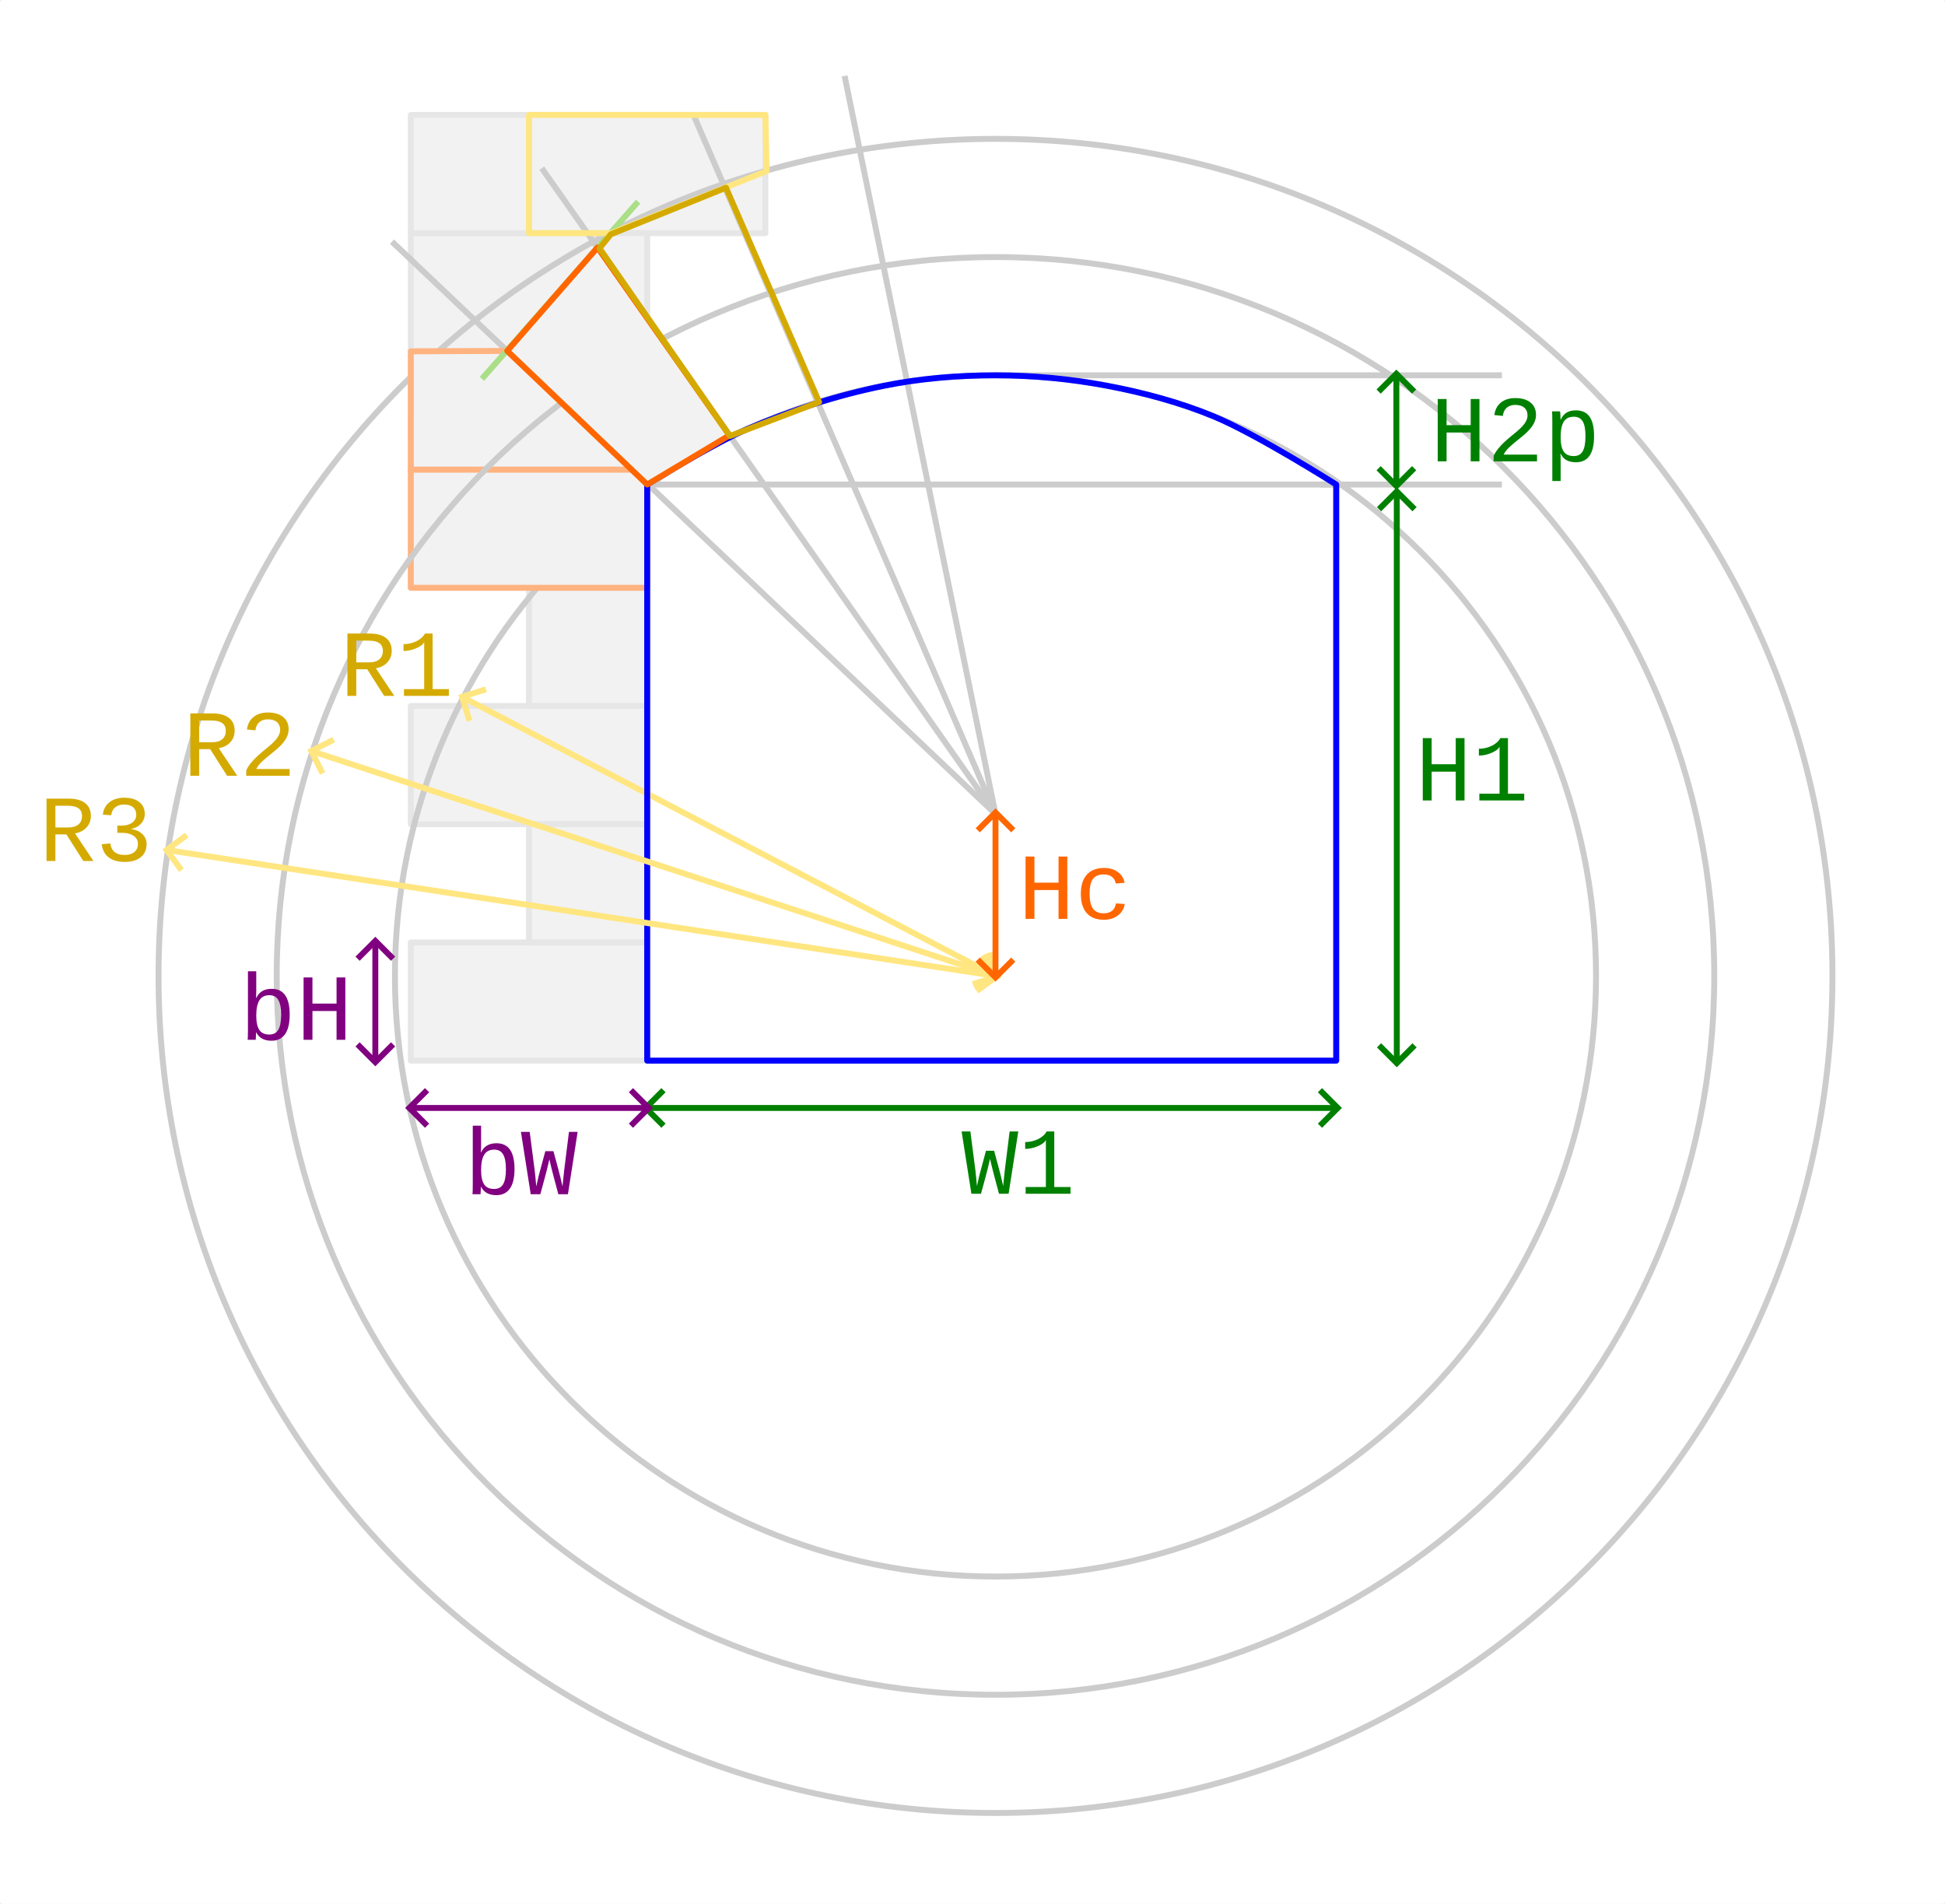
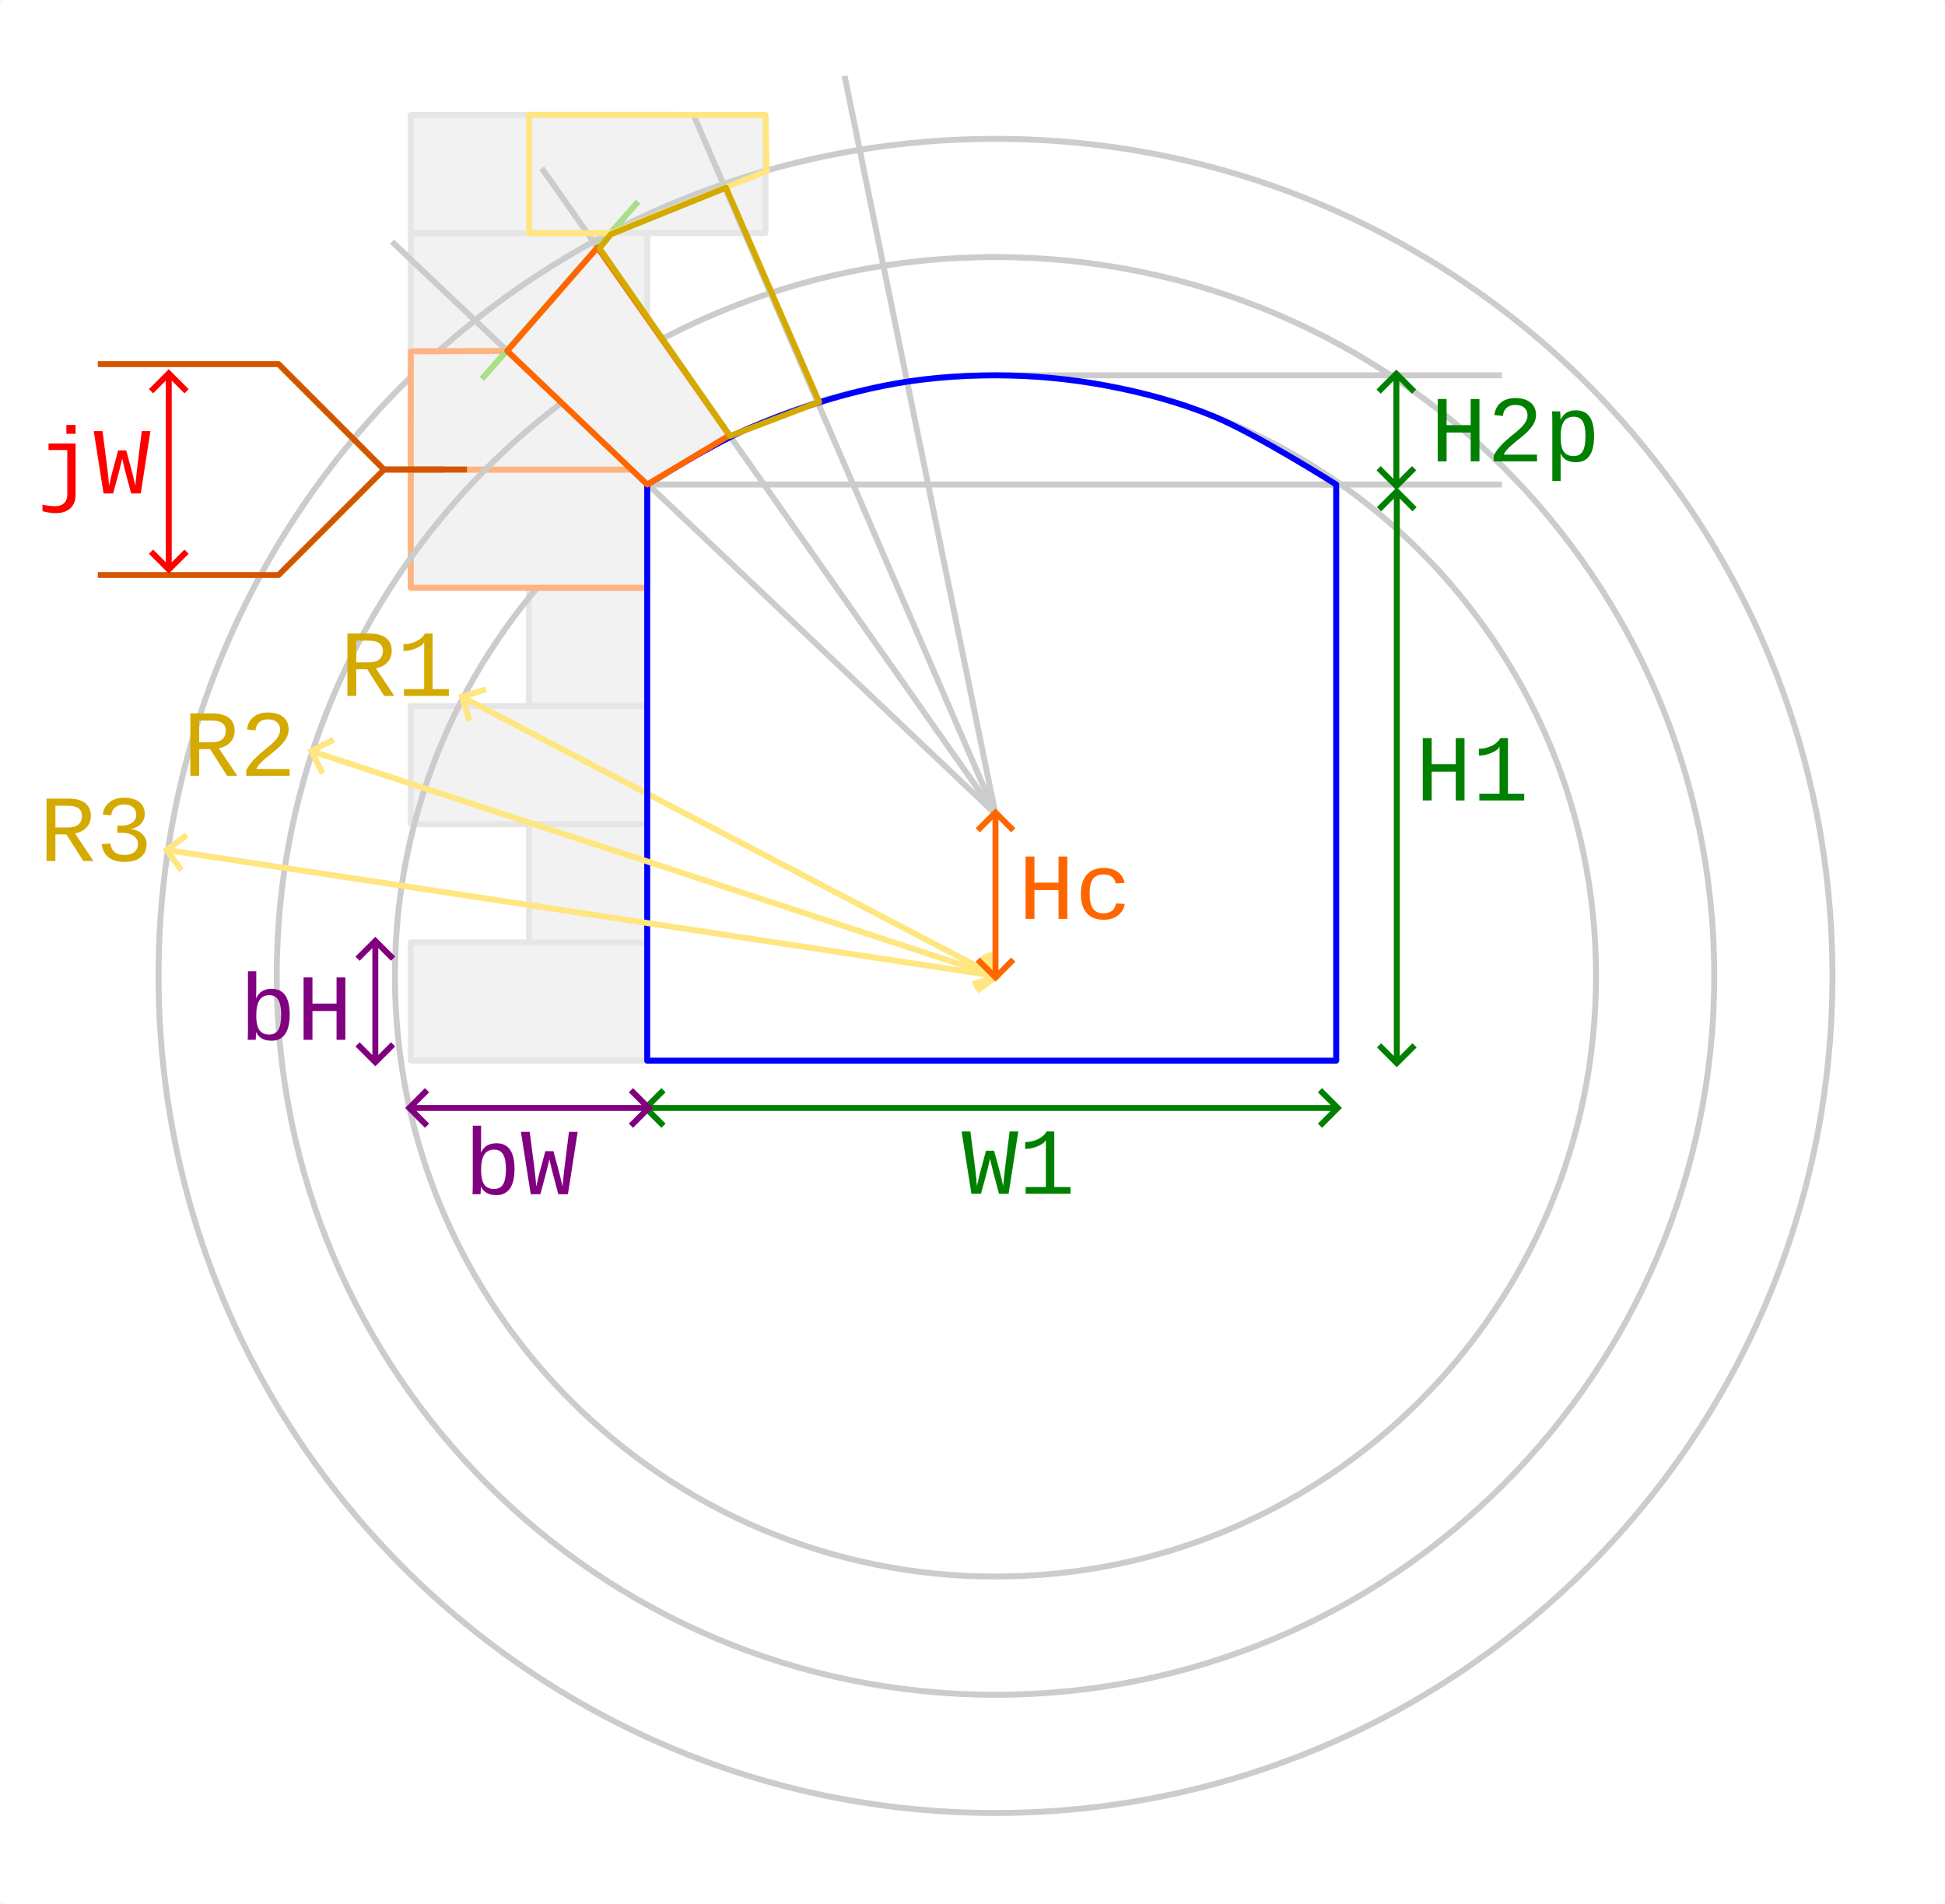
<svg xmlns="http://www.w3.org/2000/svg" width="329.092" height="322.084" viewBox="0 0 87.072 85.218" version="1.1" id="svg1">
  <defs id="defs1">
+     <rect x="438.305" y="272.029" width="58.611" height="49.054" id="rect39" />
    <rect x="377.146" y="430.023" width="47.462" height="22.616" id="rect37" />
    <rect x="366.179" y="389.251" width="39.636" height="27.076" id="rect36" />
    <rect x="180.641" y="115.322" width="45.498" height="34.236" id="rect25" />
    <rect x="96.853" y="102.709" width="45.949" height="31.984" id="rect24" />
    <rect x="32.885" y="95.952" width="44.147" height="32.434" id="rect23" />
    <rect x="-57.655" y="234.761" width="50.01" height="44.276" id="rect21" />
    <rect x="-75.811" y="210.552" width="36.95" height="30.261" id="rect20" />
    <rect x="-18.475" y="278.4" width="43.321" height="43.002" id="rect19" />
    <rect x="157.038" y="338.285" width="33.446" height="19.749" id="rect18" />
    <marker style="overflow:visible" id="ArrowWide" refX="0" refY="0" orient="auto-start-reverse" markerWidth="1" markerHeight="1" viewBox="0 0 1 1" preserveAspectRatio="xMidYMid">
      <path style="fill:none;stroke:context-stroke;stroke-width:1;stroke-linecap:butt" d="M 3,-3 0,0 3,3" transform="rotate(180,0.125,0)" id="path1" />
    </marker>
    <marker style="overflow:visible" id="ArrowWide-7" refX="0" refY="0" orient="auto-start-reverse" markerWidth="1" markerHeight="1" viewBox="0 0 1 1" preserveAspectRatio="xMidYMid">
      <path style="fill:none;stroke:context-stroke;stroke-width:1;stroke-linecap:butt" d="M 3,-3 0,0 3,3" transform="rotate(180,0.125,0)" id="path1-5" />
    </marker>
  </defs>
  <g id="layer1" transform="translate(-9.812658,-37.45625)">
    <rect style="fill:#ffffff;stroke:#ffffff;stroke-width:0.265;stroke-linejoin:round" id="rect26" width="86.808" height="84.953" x="9.945" y="37.589" />
    <rect style="fill:#f2f2f2;stroke:#e6e6e6;stroke-width:0.265;stroke-linejoin:round" id="rect13-2-8-6" width="10.583" height="5.292" x="33.494" y="42.6" />
    <rect style="fill:#f2f2f2;stroke:#e6e6e6;stroke-width:0.265;stroke-linejoin:round" id="rect13-2-8" width="10.583" height="5.292" x="28.203" y="47.891" />
    <rect style="fill:#f2f2f2;stroke:#e6e6e6;stroke-width:0.265;stroke-linejoin:round" id="rect13-2-2-9" width="10.583" height="5.292" x="28.203" y="53.183" />
    <rect style="fill:#f2f2f2;stroke:#e6e6e6;stroke-width:0.265;stroke-linejoin:round" id="rect13-3-7" width="5.292" height="5.292" x="33.494" y="63.766" />
    <rect style="fill:#f2f2f2;stroke:#e6e6e6;stroke-width:0.265;stroke-linejoin:round" id="rect13-2-2" width="10.583" height="5.292" x="28.203" y="58.475" />
    <rect style="fill:#f2f2f2;stroke:#e6e6e6;stroke-width:0.265;stroke-linejoin:round" id="rect13-2" width="10.583" height="5.292" x="28.203" y="69.058" />
    <rect style="fill:#f2f2f2;stroke:#e6e6e6;stroke-width:0.265;stroke-linejoin:round" id="rect13" width="10.583" height="5.292" x="28.203" y="79.641" />
    <rect style="fill:#f2f2f2;stroke:#e6e6e6;stroke-width:0.265;stroke-linejoin:round" id="rect13-3" width="5.292" height="5.292" x="33.494" y="74.35" />
    <path style="fill:#cccccc;stroke:#cccccc;stroke-width:0.265;stroke-linejoin:round" d="M 54.378,54.255 H 77.049" id="path5" />
    <rect style="fill:#ffffff;stroke:#cccccc;stroke-width:0.265;stroke-linejoin:round" id="rect2" width="30.846" height="25.789" x="38.786" y="59.144" />
    <circle style="fill:none;stroke:#cccccc;stroke-width:0.265;stroke-linejoin:round" id="path2" cx="54.378" cy="81.14" r="26.885" />
    <path style="fill:none;stroke:#008000;stroke-width:0.265;stroke-linejoin:round;marker-start:url(#ArrowWide);marker-end:url(#ArrowWide)" d="M 38.786,87.05 H 69.632" id="path4" />
    <path style="fill:#cccccc;stroke:#cccccc;stroke-width:0.265;stroke-linejoin:round" d="m 68.929,59.144 h 8.12" id="path7" />
    <path style="fill:#cccccc;stroke:#ffe680;stroke-width:0.265;stroke-linejoin:round;marker-start:url(#ArrowWide);marker-end:url(#ArrowWide)" d="M 54.378,81.14 30.555,68.678" id="path8" />
    <path style="fill:#cccccc;stroke:#cccccc;stroke-width:0.265;stroke-linejoin:round" d="M 54.378,73.892 27.36,48.272" id="path10" />
    <path style="fill:#cccccc;stroke:#cccccc;stroke-width:0.265;stroke-linejoin:round" d="M 54.378,73.892 34.066,44.985" id="path11" />
    <path style="fill:#cccccc;stroke:#cccccc;stroke-width:0.265;stroke-linejoin:round" d="M 54.378,73.892 40.869,42.625" id="path12" />
    <circle style="fill:none;stroke:#cccccc;stroke-width:0.265;stroke-linejoin:round" id="path2-2" cx="54.378" cy="81.14" r="37.468" />
    <path style="fill:#cccccc;stroke:#cccccc;stroke-width:0.265;stroke-linejoin:round" d="M 54.378,73.892 47.623,40.855" id="path13" />
    <path style="fill:#f2f2f2;stroke:#ffb380;stroke-width:0.265;stroke-linejoin:round" d="M 28.203,63.766 H 38.786 V 59.144 L 38.164,58.475 H 28.203 Z" id="path14" />
    <path style="fill:none;stroke:#0000ff;stroke-width:0.265;stroke-linejoin:round" d="M 38.786,84.933 V 59.144 c 0,0 2.899,-1.803 4.46,-2.476 1.97,-0.849 4.033,-1.518 6.136,-1.944 1.639,-0.333 3.323,-0.468 4.995,-0.468 1.669,-1.45e-4 3.346,0.157 4.986,0.466 1.633,0.308 3.257,0.737 4.791,1.375 1.93,0.801 5.477,3.047 5.477,3.047 v 25.789 z" id="path3" />
    <path style="fill:#f2f2f2;stroke:#ffb380;stroke-width:0.265;stroke-linejoin:round" d="m 28.203,58.475 h 9.962 l -5.645,-5.311 -4.316,0.019 z" id="path15" />
    <circle style="fill:none;stroke:#cccccc;stroke-width:0.265;stroke-linejoin:round" id="path2-2-1" cx="54.378" cy="81.14" r="32.177" />
    <path style="fill:#cccccc;stroke:#008000;stroke-width:0.265;stroke-linejoin:round;marker-start:url(#ArrowWide);marker-end:url(#ArrowWide)" d="M 72.343,59.522 V 84.976" id="path6" />
    <path style="fill:#f2f2f2;stroke:#ffe680;stroke-width:0.265;stroke-linejoin:round;marker-start:url(#ArrowWide);marker-end:url(#ArrowWide)" d="M 54.378,81.14 23.81,71.093" id="path17" />
    <path style="fill:#f2f2f2;stroke:#ffe680;stroke-width:0.265;stroke-linejoin:round;marker-start:url(#ArrowWide);marker-end:url(#ArrowWide)" d="M 54.378,81.14 17.334,75.513" id="path18" />
    <path style="fill:#ff6600;stroke:#ff6600;stroke-width:0.265;stroke-linejoin:round;marker-start:url(#ArrowWide);marker-end:url(#ArrowWide)" d="M 54.378,81.14 V 73.892" id="path9" />
    <text xml:space="preserve" transform="matrix(0.2645833,0,0,0.2645833,11.31096,-2.380268)" id="text18" style="font-size:16px;line-height:normal;font-family:'Liberation Mono';-inkscape-font-specification:'Liberation Mono';text-decoration-color:#000000;white-space:pre;shape-inside:url(#rect18);display:inline;fill:#008000;stroke-width:1;-inkscape-stroke:none;stop-color:#000000">
      <tspan x="157.039" y="352.522" id="tspan1">W1</tspan>
    </text>
    <text xml:space="preserve" transform="matrix(0.2645833,0,0,0.2645833,78.06011,-4.140446)" id="text19" style="font-size:16px;line-height:normal;font-family:'Liberation Mono';-inkscape-font-specification:'Liberation Mono';text-decoration-color:#000000;white-space:pre;shape-inside:url(#rect19);display:inline;fill:#008000;stroke-width:1;-inkscape-stroke:none;stop-color:#000000">
      <tspan x="-18.475" y="292.637" id="tspan2">H1</tspan>
    </text>
    <text xml:space="preserve" transform="matrix(0.2645833,0,0,0.2645833,93.89903,-1.368917)" id="text20" style="font-size:16px;line-height:normal;font-family:'Liberation Mono';-inkscape-font-specification:'Liberation Mono';text-decoration-color:#000000;white-space:pre;shape-inside:url(#rect20);display:inline;fill:#008000;stroke-width:1;-inkscape-stroke:none;stop-color:#000000">
      <tspan x="-75.811" y="224.789" id="tspan3">H2p</tspan>
    </text>
    <path style="fill:#cccccc;stroke:#008000;stroke-width:0.265;stroke-linejoin:round;marker-start:url(#ArrowWide-7);marker-end:url(#ArrowWide-7)" d="m 72.324,54.255 v 4.888" id="path6-6" />
    <text xml:space="preserve" transform="matrix(0.2645833,0,0,0.2645833,70.64354,12.70571)" id="text21" style="font-size:16px;line-height:normal;font-family:'Liberation Mono';-inkscape-font-specification:'Liberation Mono';text-decoration-color:#000000;white-space:pre;shape-inside:url(#rect21);display:inline;fill:#ff6600;stroke-width:1;-inkscape-stroke:none;stop-color:#000000">
      <tspan x="-57.654" y="248.998" id="tspan4">Hc</tspan>
    </text>
    <path style="fill:#ff6600;stroke:#aade87;stroke-width:0.265;stroke-linejoin:round" d="m 31.387,54.415 6.992,-7.932" id="path21" />
    <path style="fill:#f2f2f2;stroke:#ff6600;stroke-width:0.265;stroke-linejoin:round" d="m 32.519,53.164 6.267,5.98 3.681,-2.201 -5.905,-8.409 z" id="path16" />
    <rect style="fill:#f2f2f2;stroke:#e6e6e6;stroke-width:0.265;stroke-linejoin:round" id="rect13-3-3" width="5.292" height="5.292" x="28.203" y="42.6" />
    <path style="fill:none;stroke:#ffe680;stroke-width:0.265;stroke-linejoin:round" d="m 33.494,42.6 v 5.292 h 3.693 l 6.943,-2.778 -0.052,-2.513 z" id="path22" />
    <path style="fill:none;stroke:#d4aa00;stroke-width:0.265;stroke-linejoin:round" d="m 42.312,45.858 -5.155,2.086 -0.507,0.626 5.84,8.403 3.993,-1.52 z" id="path23" />
    <text xml:space="preserve" transform="matrix(0.2645833,0,0,0.2645833,16.32887,39.4515)" id="text23" style="font-size:16px;line-height:normal;font-family:'Liberation Mono';-inkscape-font-specification:'Liberation Mono';text-decoration-color:#000000;white-space:pre;shape-inside:url(#rect23);display:inline;fill:#d4aa00;stroke-width:1;-inkscape-stroke:none;stop-color:#000000">
      <tspan x="32.885" y="110.188" id="tspan5">R1</tspan>
    </text>
    <text xml:space="preserve" transform="matrix(0.2645833,0,0,0.2645833,-7.628085,41.23933)" id="text24" style="font-size:16px;line-height:normal;font-family:'Liberation Mono';-inkscape-font-specification:'Liberation Mono';text-decoration-color:#000000;white-space:pre;shape-inside:url(#rect24);display:inline;fill:#d4aa00;stroke-width:1;-inkscape-stroke:none;stop-color:#000000">
      <tspan x="96.854" y="116.945" id="tspan6">R2</tspan>
    </text>
    <text xml:space="preserve" transform="matrix(0.2645833,0,0,0.2645833,-36.2334,41.71609)" id="text25" style="font-size:16px;line-height:normal;font-family:'Liberation Mono';-inkscape-font-specification:'Liberation Mono';text-decoration-color:#000000;white-space:pre;shape-inside:url(#rect25);display:inline;fill:#d4aa00;stroke-width:1;-inkscape-stroke:none;stop-color:#000000">
      <tspan x="180.641" y="129.559" id="tspan7">R3</tspan>
    </text>
    <path style="fill:#ffffff;stroke:#800080;stroke-width:0.265;stroke-linejoin:round;marker-start:url(#ArrowWide);marker-end:url(#ArrowWide)" d="m 26.615,79.641 v 5.292" id="path35" />
    <path style="fill:#ffffff;stroke:#800080;stroke-width:0.265;stroke-linejoin:round;marker-start:url(#ArrowWide);marker-end:url(#ArrowWide)" d="M 28.203,87.05 H 38.786" id="path36" />
-     <text xml:space="preserve" transform="matrix(0.2645833,0,0,0.2645833,-76.35698,-22.75539)" id="text36" style="font-size:16px;line-height:normal;font-family:'Liberation Mono';-inkscape-font-specification:'Liberation Mono';text-decoration-color:#000000;white-space:pre;shape-inside:url(#rect36);fill:#800080;stroke-width:1;-inkscape-stroke:none;stop-color:#000000">
+     <text xml:space="preserve" transform="matrix(0.2645833,0,0,0.2645833,-76.35698,-22.75539)" id="text36" style="font-size:16px;line-height:normal;font-family:'Liberation Mono';-inkscape-font-specification:'Liberation Mono';text-decoration-color:#000000;white-space:pre;shape-inside:url(#rect36);display:inline;fill:#800080;stroke-width:1;-inkscape-stroke:none;stop-color:#000000">
      <tspan x="366.18" y="403.486" id="tspan8">bH</tspan>
    </text>
-     <text xml:space="preserve" transform="matrix(0.2645833,0,0,0.2645833,-69.19325,-26.63224)" id="text37" style="font-size:16px;line-height:normal;font-family:'Liberation Mono';-inkscape-font-specification:'Liberation Mono';text-decoration-color:#000000;white-space:pre;shape-inside:url(#rect37);fill:#800080;stroke-width:1;-inkscape-stroke:none;stop-color:#000000">
+     <text xml:space="preserve" transform="matrix(0.2645833,0,0,0.2645833,-69.19325,-26.63224)" id="text37" style="font-size:16px;line-height:normal;font-family:'Liberation Mono';-inkscape-font-specification:'Liberation Mono';text-decoration-color:#000000;white-space:pre;shape-inside:url(#rect37);display:inline;fill:#800080;stroke-width:1;-inkscape-stroke:none;stop-color:#000000">
      <tspan x="377.146" y="444.26" id="tspan9">bW</tspan>
+     </text>
+     <path style="fill:none;stroke:#d45500;stroke-width:0.265;stroke-linejoin:round" d="m 14.193,53.755 h 8.091 l 4.72,4.72 h 3.712" id="path34" />
+     <path style="fill:none;stroke:#d45500;stroke-width:0.265;stroke-linejoin:round" d="m 14.193,63.194 h 8.091 l 4.72,-4.72 h 2.654" id="path34-3" />
+     <path style="fill:none;stroke:#ff0000;stroke-width:0.265;stroke-linejoin:round;stroke-dasharray:none;marker-start:url(#ArrowWide);marker-end:url(#ArrowWide)" d="m 17.368,54.239 v 8.64" id="path37" />
+     <text xml:space="preserve" transform="matrix(0.2645833,0,0,0.2645833,-104.4994,-16.19672)" id="text38" style="font-size:16px;line-height:normal;font-family:'Liberation Mono';-inkscape-font-specification:'Liberation Mono';text-decoration-color:#000000;white-space:pre;shape-inside:url(#rect39);fill:#ff0000;stroke-width:1;-inkscape-stroke:none;stop-color:#000000">
+       <tspan x="438.305" y="286.266" id="tspan10">jW</tspan>
    </text>
  </g>
</svg>
